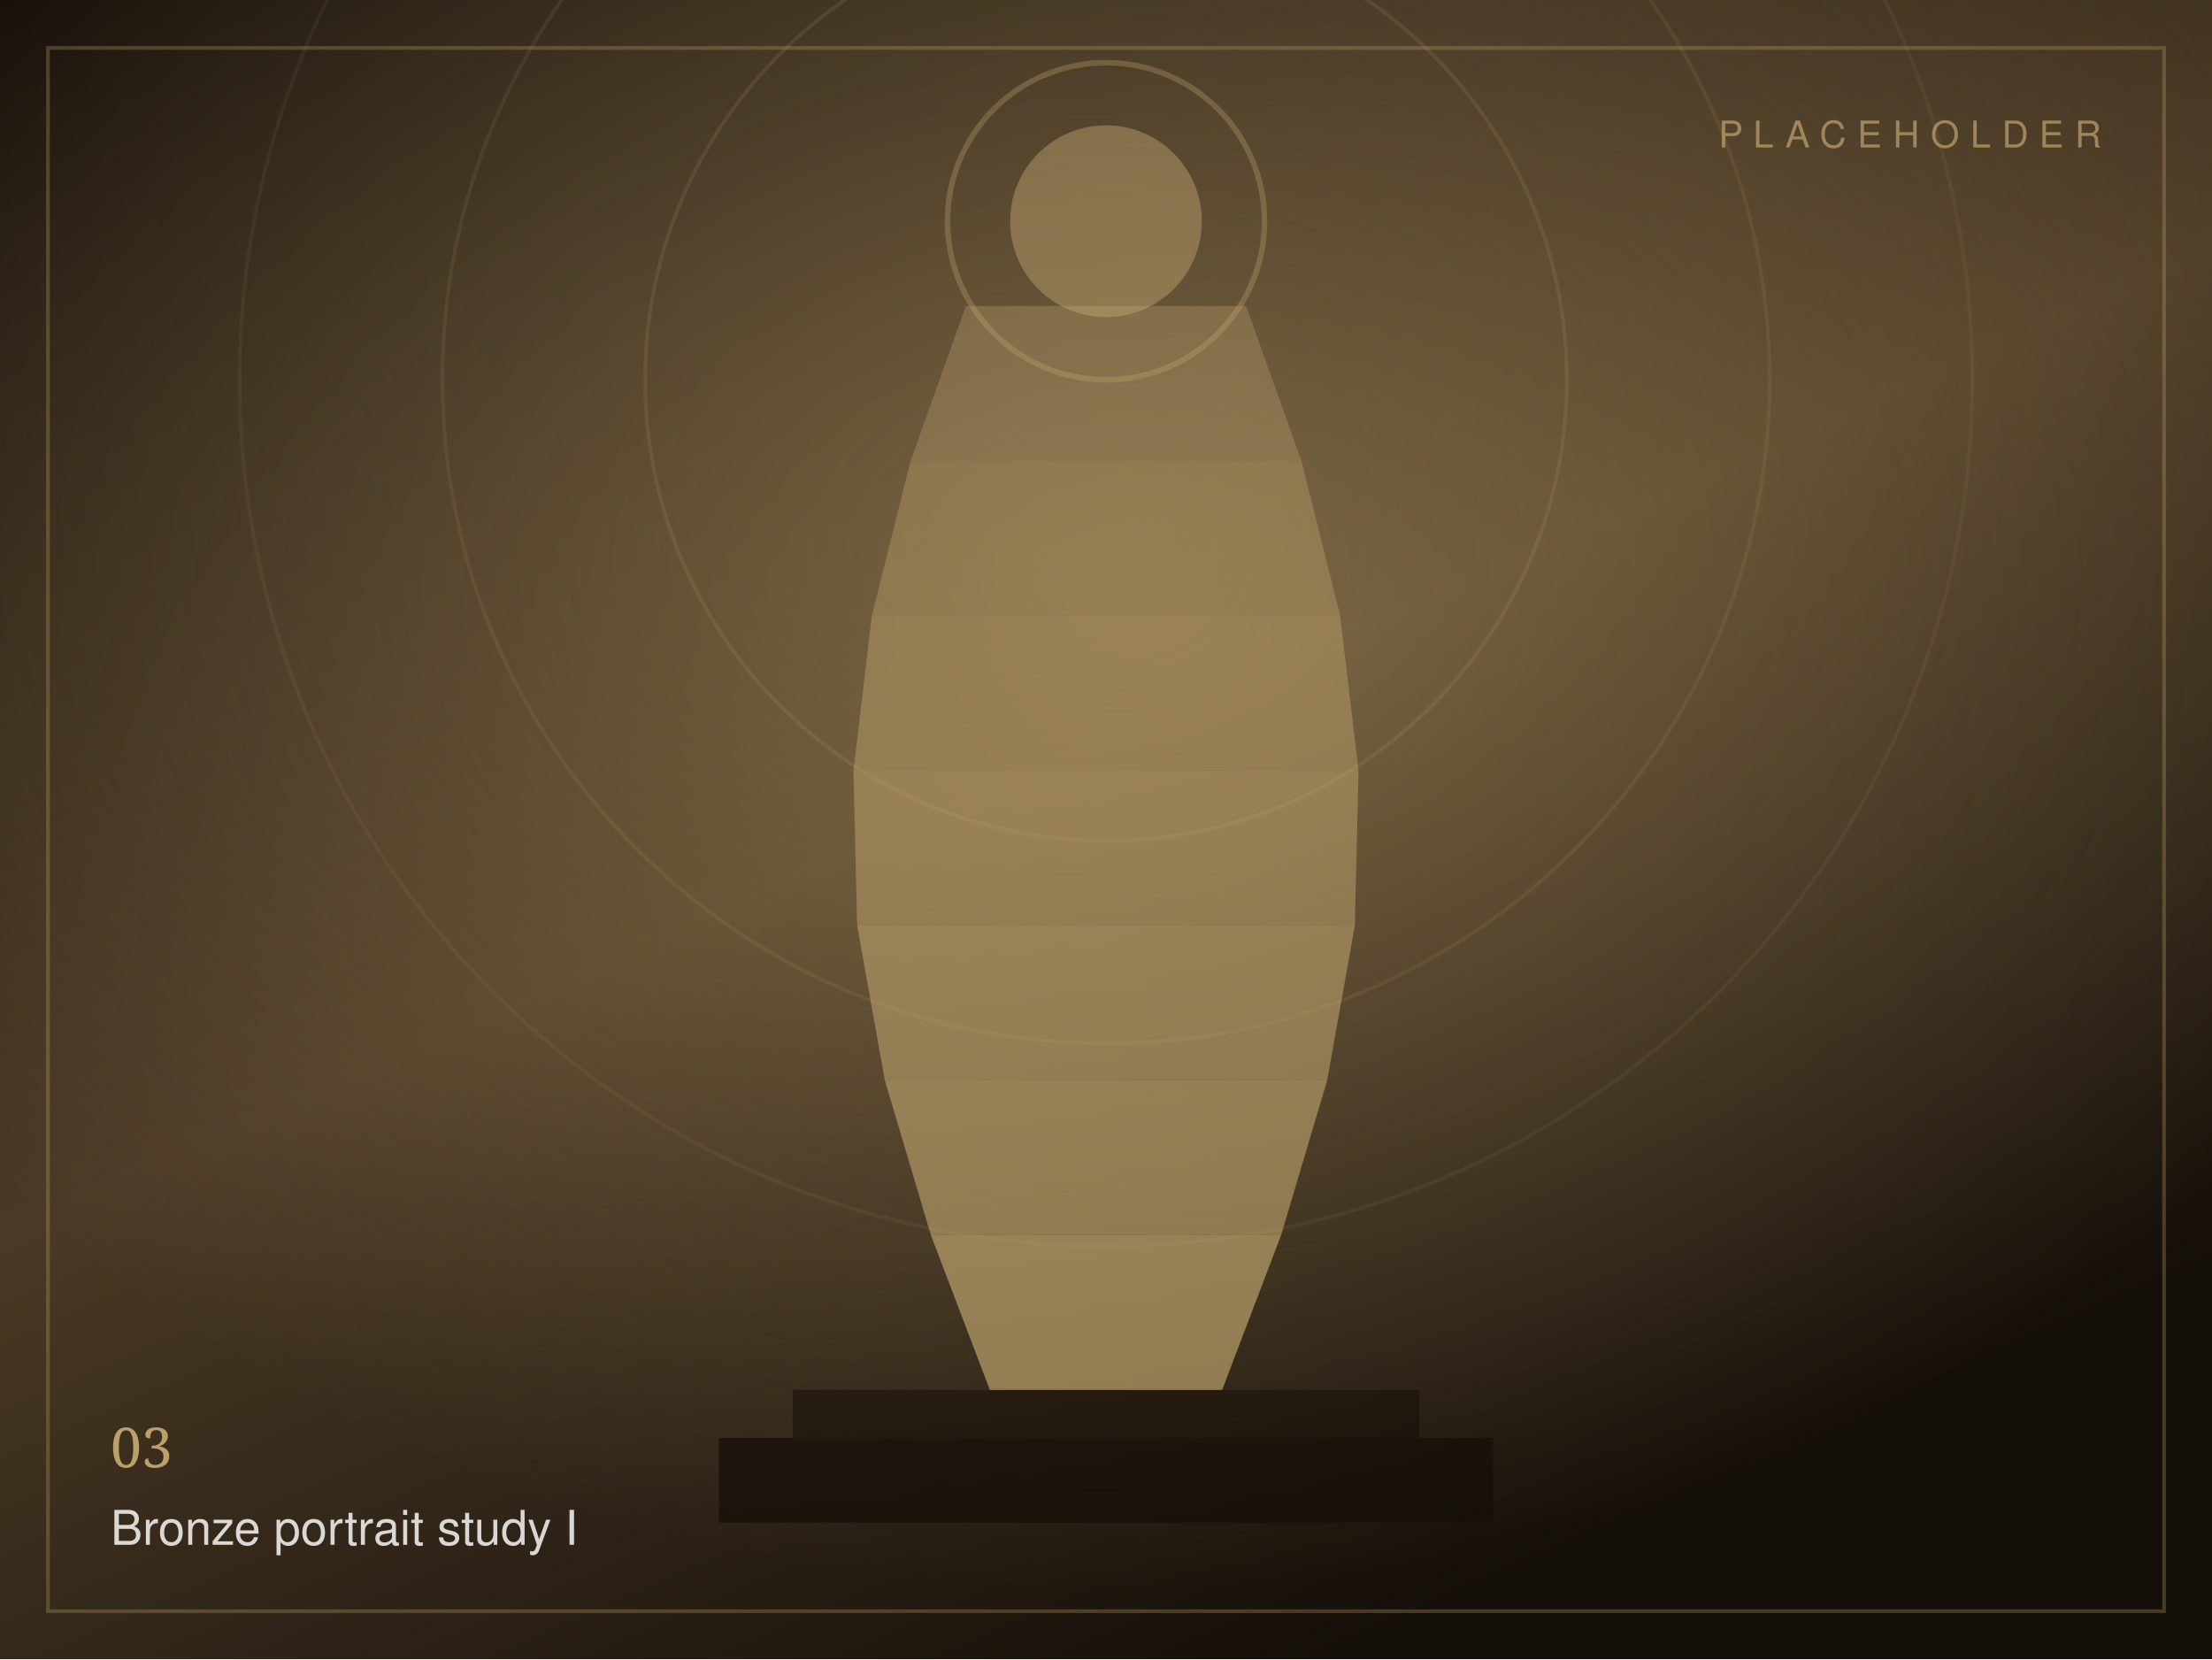
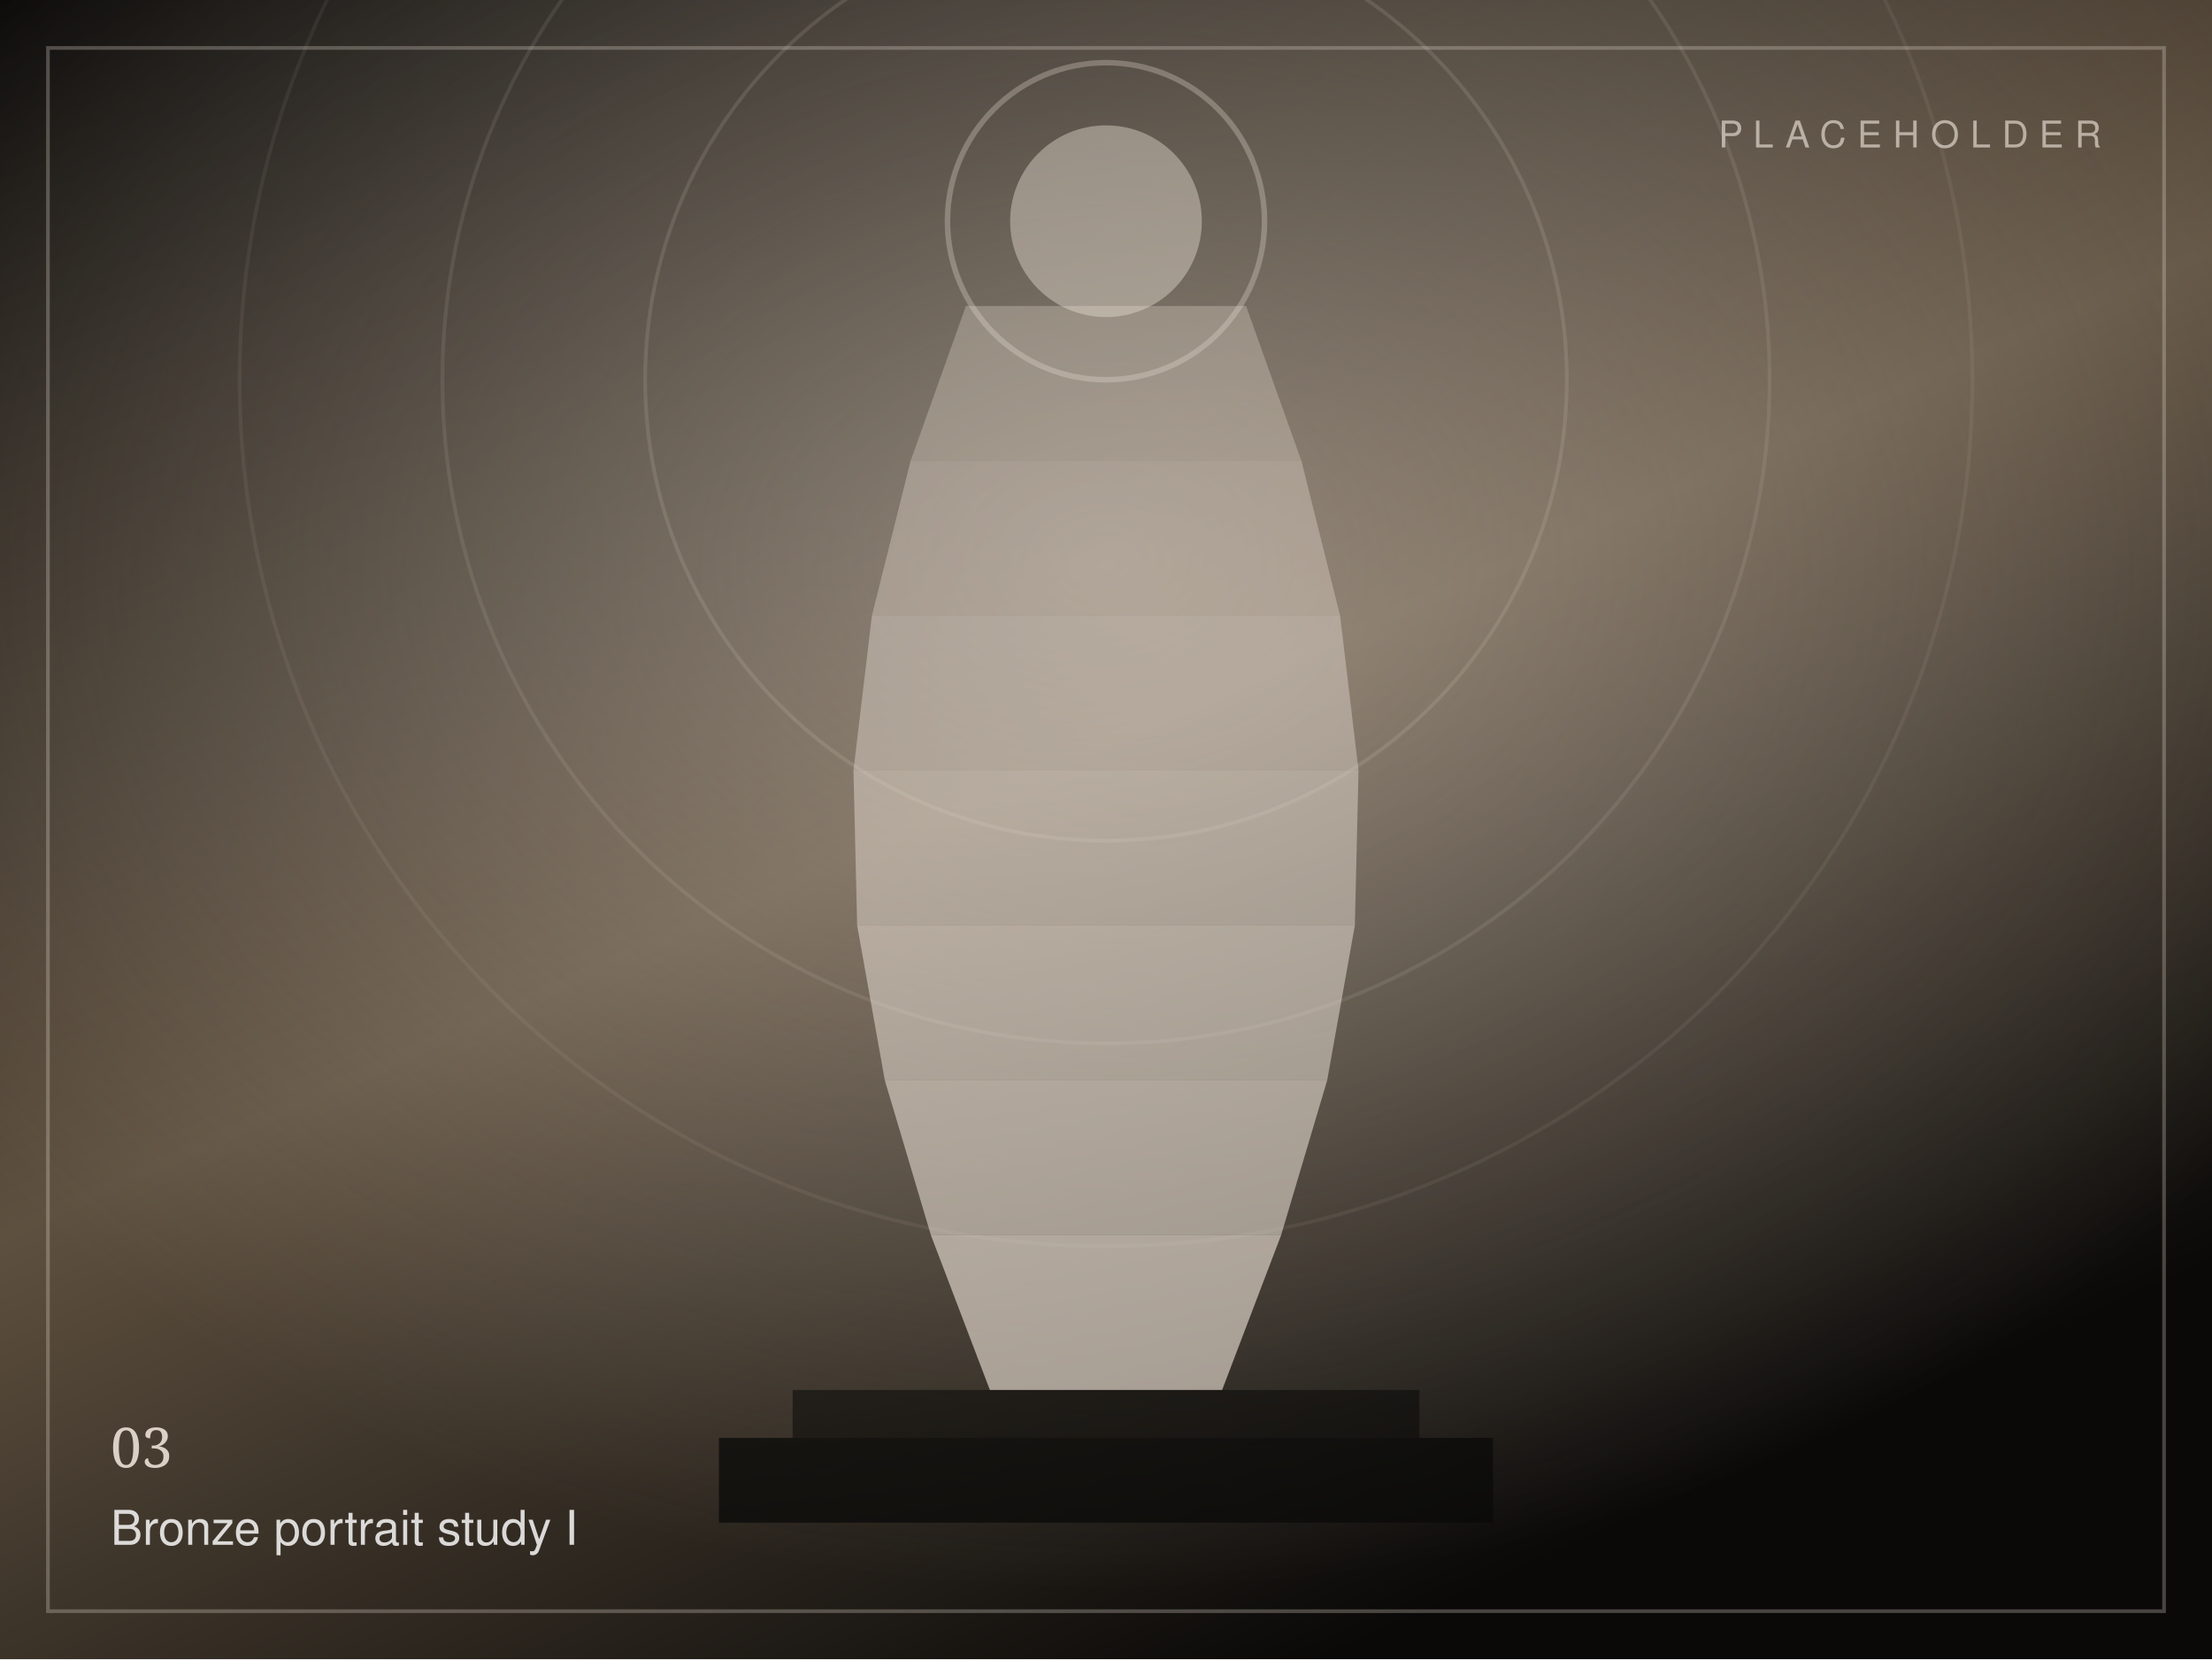
<svg xmlns="http://www.w3.org/2000/svg" viewBox="0 0 1200 900" width="1200" height="900" role="img" aria-label="Bronze portrait study I">
  <defs>
    <linearGradient id="g13" x1="0" y1="0" x2="0.6" y2="1">
-       <stop offset="0" stop-color="#150f09" />
-       <stop offset="0.55" stop-color="#4a3a25" />
-       <stop offset="1" stop-color="#150f09" />
+       <stop offset="0" stop-color="#0A0908" />
+       <stop offset="0.55" stop-color="#5E503F" />
+       <stop offset="1" stop-color="#0A0908" />
    </linearGradient>
    <radialGradient id="r13" cx="0.5" cy="0.34" r="0.62">
-       <stop offset="0" stop-color="#c9ac74" stop-opacity="0.42" />
-       <stop offset="1" stop-color="#c9ac74" stop-opacity="0" />
+       <stop offset="0" stop-color="#EAE0D5" stop-opacity="0.42" />
+       <stop offset="1" stop-color="#EAE0D5" stop-opacity="0" />
    </radialGradient>
  </defs>
  <rect width="1200" height="900" fill="url(#g13)" />
  <rect width="1200" height="900" fill="url(#r13)" />
-   <rect x="390" y="780" width="420" height="46" fill="#150f09" opacity="0.75" />
-   <rect x="430" y="754" width="340" height="26" fill="#150f09" opacity="0.55" />
-   <path d="M524 166 L676 166 L706 250 L494 250 Z" fill="#c9ac74" opacity="0.30" />
-   <path d="M494 250 L706 250 L727 334 L473 334 Z" fill="#c9ac74" opacity="0.35" />
-   <path d="M473 334 L727 334 L737 418 L463 418 Z" fill="#c9ac74" opacity="0.41" />
-   <path d="M463 418 L737 418 L735 502 L465 502 Z" fill="#c9ac74" opacity="0.46" />
-   <path d="M465 502 L735 502 L720 586 L480 586 Z" fill="#c9ac74" opacity="0.52" />
-   <path d="M480 586 L720 586 L695 670 L505 670 Z" fill="#c9ac74" opacity="0.57" />
-   <path d="M505 670 L695 670 L663 754 L537 754 Z" fill="#c9ac74" opacity="0.63" />
-   <circle cx="600" cy="120" r="52" fill="#c9ac74" opacity="0.42" />
-   <circle cx="600" cy="120" r="86" fill="none" stroke="#c9ac74" stroke-opacity="0.30" stroke-width="3" />
-   <circle cx="600" cy="206" r="250" fill="none" stroke="#c9ac74" stroke-opacity="0.13" stroke-width="2" />
-   <circle cx="600" cy="206" r="360" fill="none" stroke="#c9ac74" stroke-opacity="0.10" stroke-width="2" />
-   <circle cx="600" cy="206" r="470" fill="none" stroke="#c9ac74" stroke-opacity="0.07" stroke-width="2" />
-   <rect x="26" y="26" width="1148" height="848" fill="none" stroke="#c9ac74" stroke-opacity="0.28" stroke-width="2" />
-   <text x="60" y="796" font-family="Georgia,serif" font-size="30" fill="#c9ac74" opacity="0.9">03</text>
+   <rect x="390" y="780" width="420" height="46" fill="#0A0908" opacity="0.75" />
+   <rect x="430" y="754" width="340" height="26" fill="#0A0908" opacity="0.55" />
+   <path d="M524 166 L676 166 L706 250 L494 250 Z" fill="#EAE0D5" opacity="0.30" />
+   <path d="M494 250 L706 250 L727 334 L473 334 Z" fill="#EAE0D5" opacity="0.35" />
+   <path d="M473 334 L727 334 L737 418 L463 418 Z" fill="#EAE0D5" opacity="0.41" />
+   <path d="M463 418 L737 418 L735 502 L465 502 Z" fill="#EAE0D5" opacity="0.46" />
+   <path d="M465 502 L735 502 L720 586 L480 586 Z" fill="#EAE0D5" opacity="0.52" />
+   <path d="M480 586 L720 586 L695 670 L505 670 Z" fill="#EAE0D5" opacity="0.57" />
+   <path d="M505 670 L695 670 L663 754 L537 754 Z" fill="#EAE0D5" opacity="0.63" />
+   <circle cx="600" cy="120" r="52" fill="#EAE0D5" opacity="0.42" />
+   <circle cx="600" cy="120" r="86" fill="none" stroke="#EAE0D5" stroke-opacity="0.30" stroke-width="3" />
+   <circle cx="600" cy="206" r="250" fill="none" stroke="#EAE0D5" stroke-opacity="0.13" stroke-width="2" />
+   <circle cx="600" cy="206" r="360" fill="none" stroke="#EAE0D5" stroke-opacity="0.10" stroke-width="2" />
+   <circle cx="600" cy="206" r="470" fill="none" stroke="#EAE0D5" stroke-opacity="0.07" stroke-width="2" />
+   <rect x="26" y="26" width="1148" height="848" fill="none" stroke="#EAE0D5" stroke-opacity="0.28" stroke-width="2" />
+   <text x="60" y="796" font-family="Georgia,serif" font-size="30" fill="#EAE0D5" opacity="0.9">03</text>
  <text x="60" y="838" font-family="Helvetica,Arial,sans-serif" font-size="26" fill="#ffffff" opacity="0.82">Bronze portrait study I</text>
-   <text x="1140" y="80" text-anchor="end" font-family="Helvetica,Arial,sans-serif" font-size="20" letter-spacing="6" fill="#c9ac74" opacity="0.65">PLACEHOLDER</text>
+   <text x="1140" y="80" text-anchor="end" font-family="Helvetica,Arial,sans-serif" font-size="20" letter-spacing="6" fill="#EAE0D5" opacity="0.65">PLACEHOLDER</text>
</svg>
